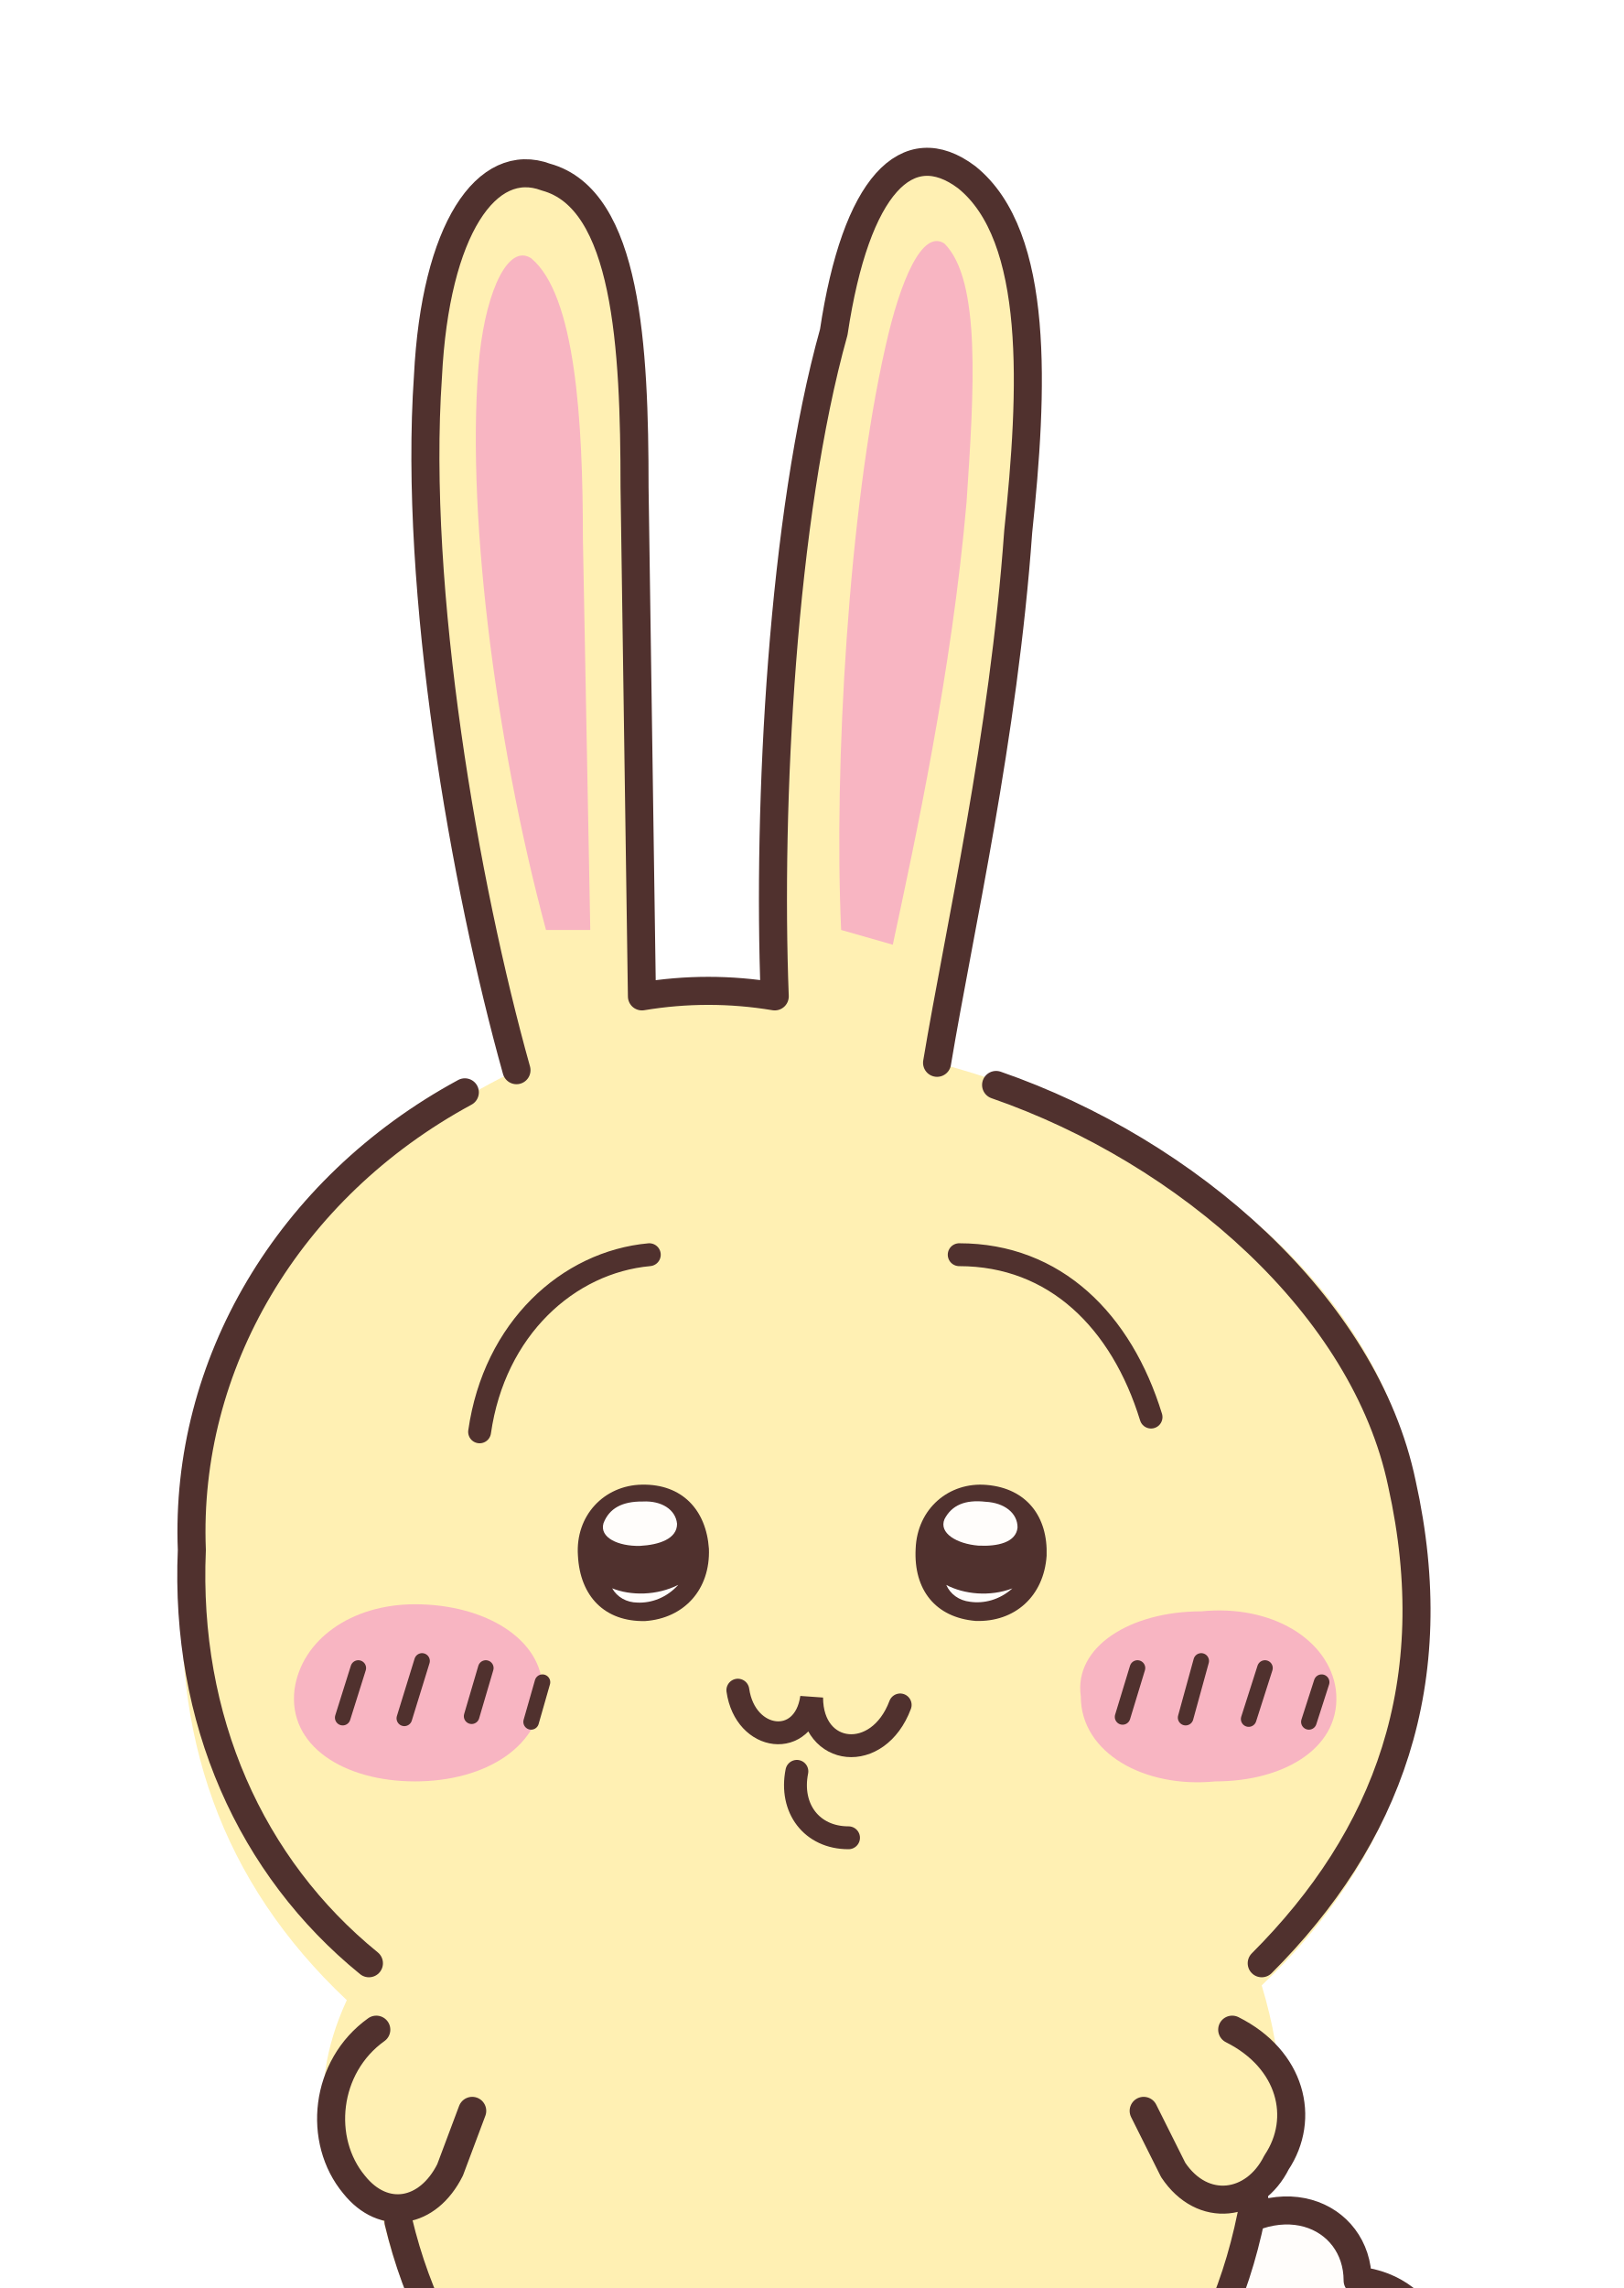
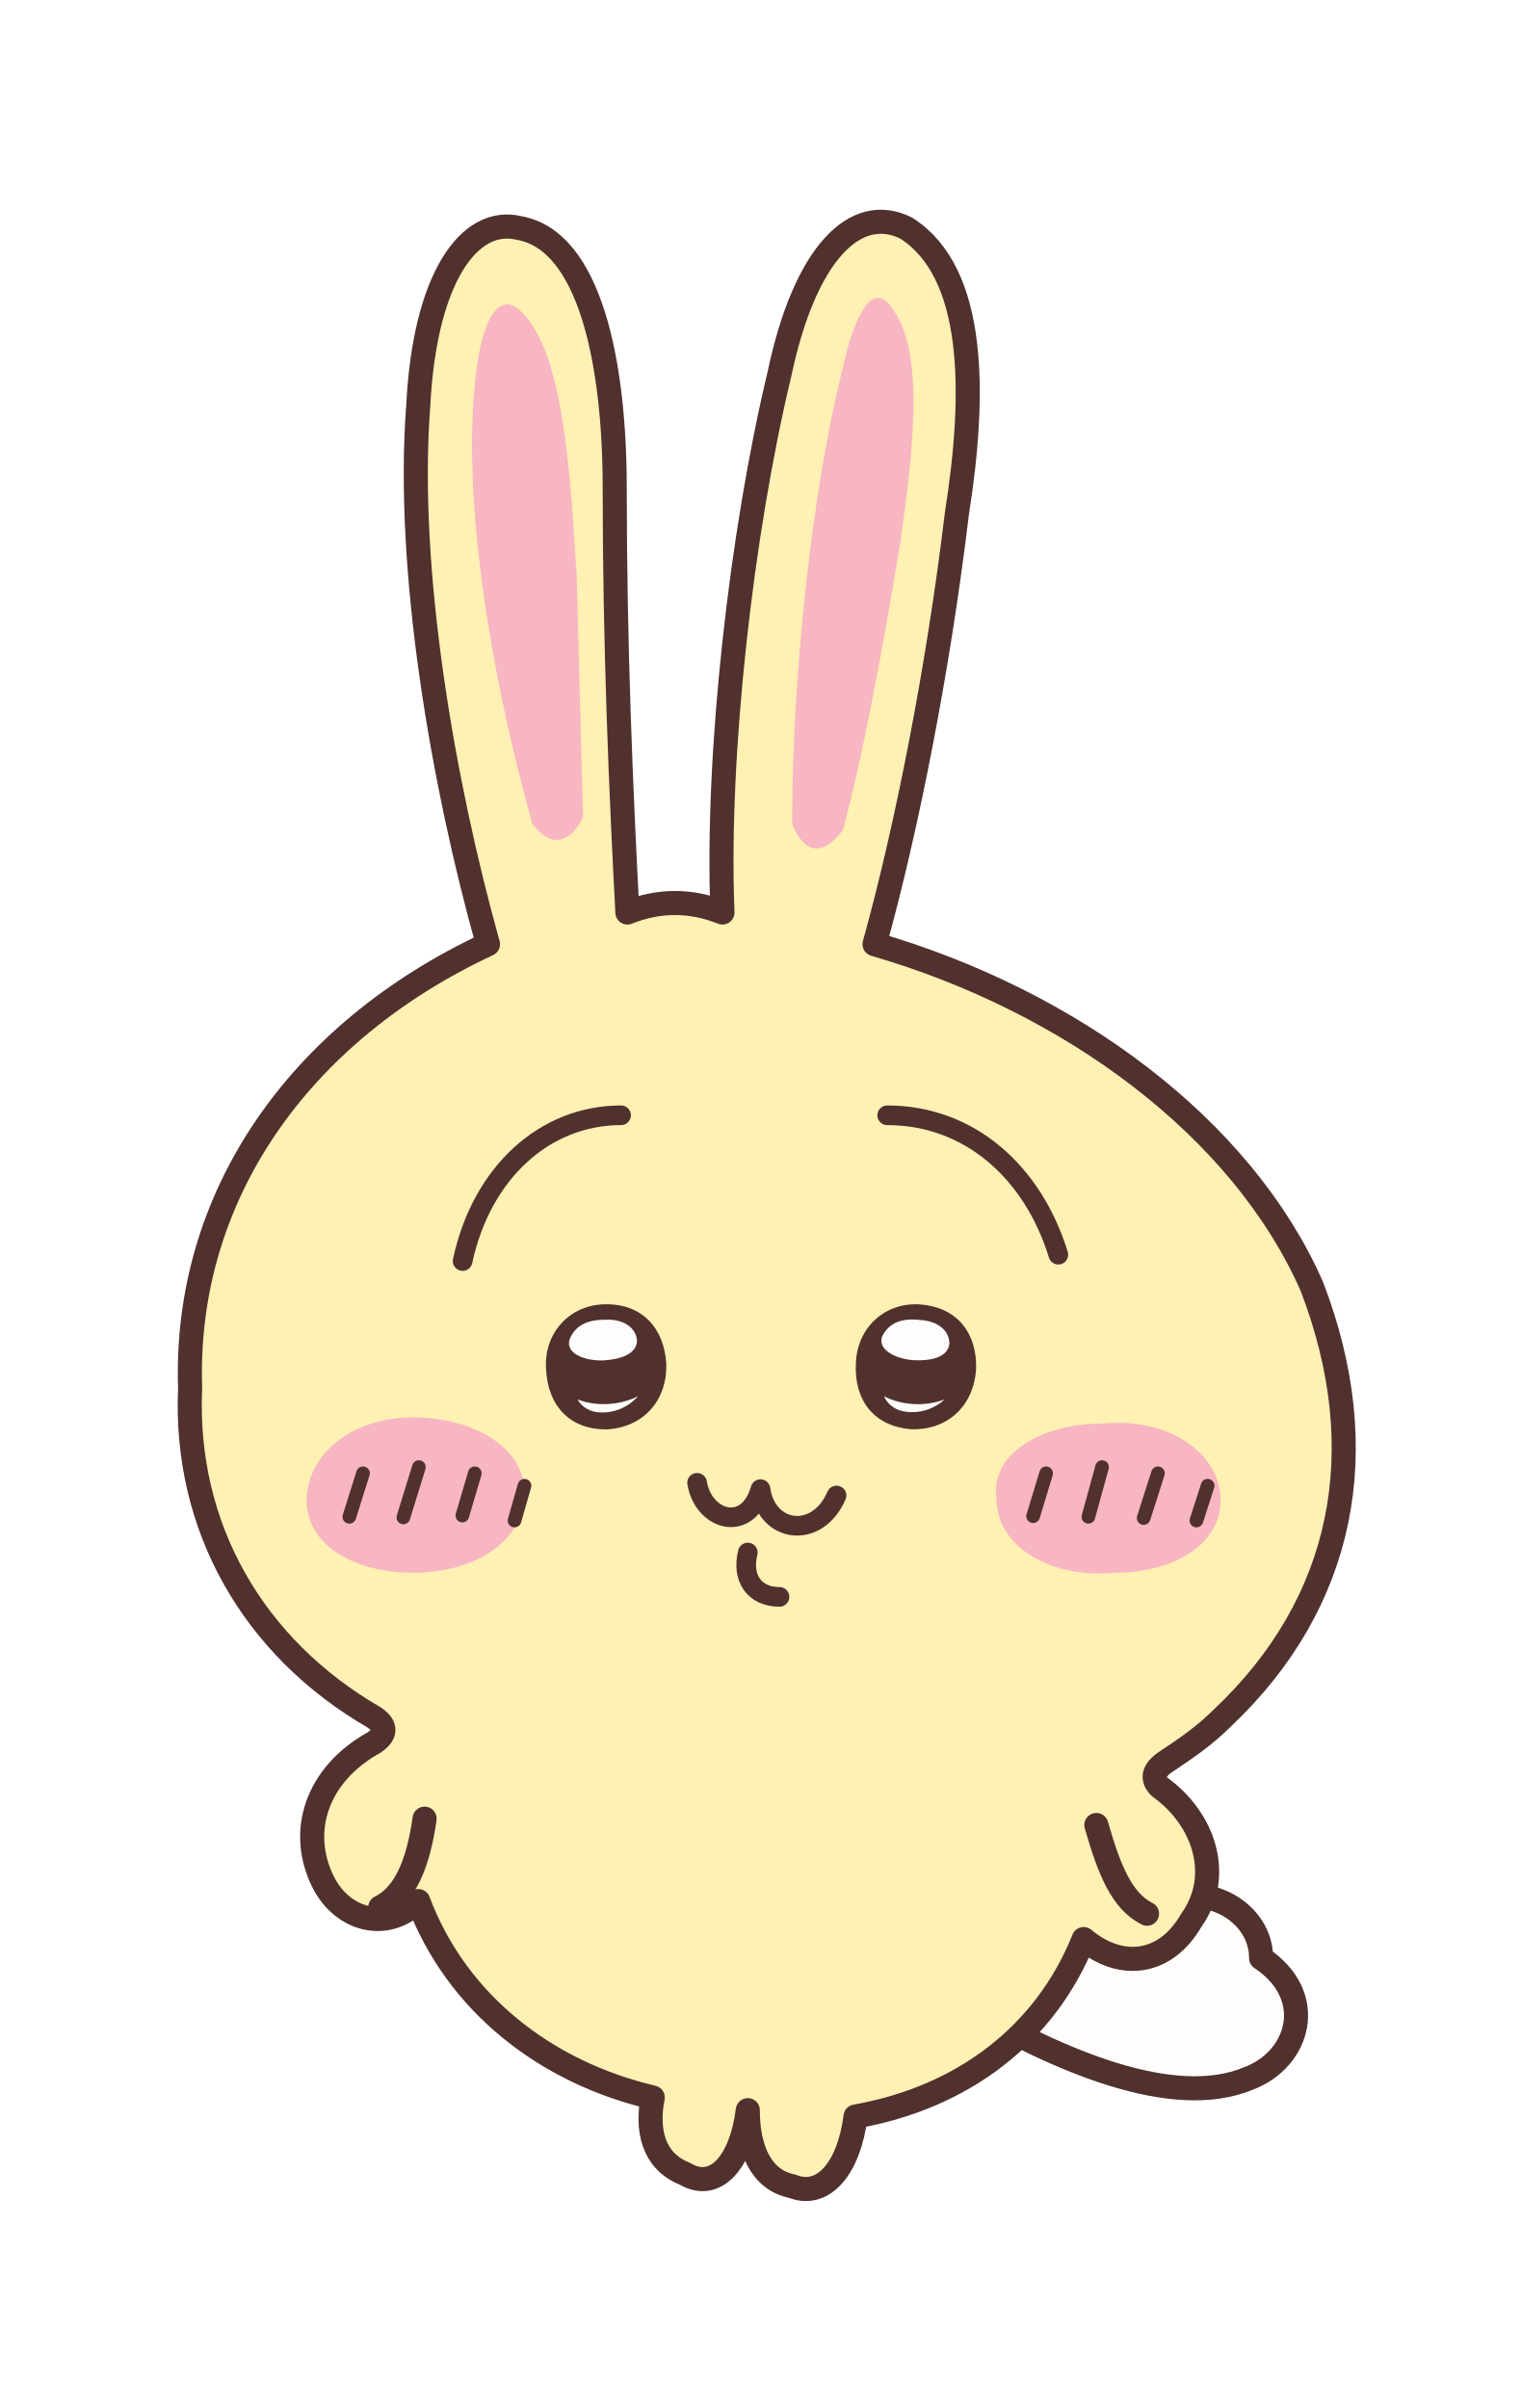
- <svg xmlns="http://www.w3.org/2000/svg" viewBox="-110 -205 220 310" fill="none" role="img" aria-labelledby="title">
+ <svg xmlns="http://www.w3.org/2000/svg" viewBox="-120 -210 240 380" fill="none" role="img" aria-labelledby="title">
  <defs>
    <g id="eye-bright" stroke="none">
      <path fill="#50312e" d="M-10-.1C-10.1-6.3-5.4-10.7.4-10.5 6.6-10.3 10.1-6.1 10.2-.1 10.1 6.2 5.8 10.4-.2 10.5-6.4 10.3-10 6.2-10-.1Z" />
      <path fill="#fffdfb" d="M-5.8-4.9C-4.8-7.1-2.8-8.1.4-7.9c2.9 0 5 1.5 5.1 3.7C5.4-1.9 2.6-1.1-.4-1.1-3.7-1.2-6.6-2.7-5.8-4.9Z" />
      <path fill="#fffdfb" d="M-5 5.2c2.8 1.3 6.8 1.5 10.2 0C3.3 7.1.9 7.8-1.2 7.6-2.9 7.5-4.3 6.6-5 5.2Z" />
    </g>
    <g id="eyes-bright">
      <use href="#eye-bright" transform="translate(-26 5) rotate(-3)" />
      <use href="#eye-bright" transform="translate(26 5) rotate(3)" />
    </g>
    <g id="cheeks" stroke="none" fill="#f8b5c2">
      <path d="M-73 28c1-7 8-12 17-12 10 0 18 5 18 12 0 8-8 13-18 13-10 0-18-5-17-13Z" />
      <path d="M38 29c-1-7 7-12 17-12 10-1 18 4 19 11 1 8-7 13-17 13-10 1-19-4-19-12Z" />
      <g stroke="#50312e" stroke-width="2.2" stroke-linecap="round">
        <path d="M-64 25l-2.2 7M-55 24l-2.5 8.1M-46 25l-2 6.8M-38 27l-1.6 5.6M46 25l-2.1 6.9M55 24l-2.2 8M64 25l-2.3 7.2M72 27l-1.8 5.6" />
      </g>
    </g>
    <g id="usagi-body" stroke="#50312e" stroke-width="3.8" stroke-linecap="round" stroke-linejoin="round">
-       <path fill="#fffdfb" d="M53 100c10-10 21-5 21 4 10 1 14 12 6 18-7 6-19 3-26-2" />
-       <path fill="#fff0b3" stroke="none" d="M-40-60c-7-25-14-65-12-94 1-20 8-30 16-27 11 3 12 23 12 42l1 69c6-1 12-1 18 0-1-26 1-65 8-90 3-20 10-27 18-21 10 8 9 29 7 48-2 28-8 54-11 72C54-51 78-29 82-2c5 27-3 49-21 66 3 10 4 21-1 29-4 23-17 38-34 43-4 1-7 3-11 3-1 9-5 14-10 12-5-1-7-6-7-12-1 10-5 14-10 11-5-3-6-8-6-13-21-4-35-20-40-41-8-6-11-17-5-30-17-16-24-36-22-60 0-28 18-53 45-66Z" />
-       <path d="M-40-60c-7-25-14-65-12-94 1-20 8-30 16-27 11 3 12 23 12 42l1 69c6-1 12-1 18 0-1-26 1-65 8-90 3-20 10-27 18-21 10 8 9 29 7 48-2 28-8 54-11 72" />
-       <path fill="#f8b5c2" stroke="none" d="M-36-79c-7-26-11-58-9-78 1-9 4-15 7-13 6 5 7 22 7 38l1 53ZM4-79c-1-22 1-57 6-79 2-9 5-16 8-14 5 5 4 20 3 35-2 23-7 46-10 60Z" />
-       <path d="M-47-57C-71-44-85-20-84 5c-1 23 8 43 24 56M25-58C51-49 75-28 80-4c6 27-2 48-19 65" />
-       <path d="M-56 96c5 21 19 37 38 41 0 5 1 10 6 13 5 3 9-1 10-11 0 6 2 11 7 12 5 2 9-3 10-12 4 0 7-2 11-3 17-5 30-20 34-43" />
-       <path fill="#fff0b3" d="M-59 70c-7 5-8 15-3 21 4 5 10 4 13-2l3-8M57 70c8 4 10 12 6 18-3 6-10 7-14 1l-4-8" />
+       <path fill="#fffdfb" d="M33 91c9-12 25-12 30-1 8-3 16 2 16 9 9 6 6 16-2 19-12 5-30-3-44-11Z" />
+       <path fill="#fff0b3" d="M-43-61C-50-86-56-120-54-146c1-20 8-30 16-28 11 2 15 21 15 41 0 25 1 48 2 67 5-2 10-2 15 0-1-25 3-60 9-85 4-19 12-27 20-23 11 7 11 26 8 45-3 25-8 50-13 68C49-52 76-32 87-7c10 26 5 50-14 68-3 3-6 5-9 7q-3 2-1 4c7 5 10 14 5 21-4 7-11 8-17 3-6 15-19 25-36 28-1 8-5 13-10 11-5-1-7-6-7-12-1 8-5 13-10 10-5-2-6-7-5-12-17-4-31-15-37-31-5 5-12 3-15-3-4-8-1-17 8-22q3-2 0-4C-80 50-91 31-90 9c-1-30 17-56 47-70Z" />
+       <path fill="#f8b5c2" stroke="none" d="M-36-80c-7-25-11-52-9-70 1-10 4-15 8-10 6 7 7 25 8 41l1 38c-2 4-5 5-8 1ZM5-80c0-23 3-52 8-72 2-9 5-14 8-9 5 7 3 23 1 37-3 18-6 34-9 45-3 4-6 4-8-1Z" />
+       <path fill="none" d="M-53 77c-1 7-3 12-7 14M53 78c2 7 4 12 8 14" />
    </g>
    <g id="usagi-face-bright">
-       <use href="#cheeks" transform="translate(0 -3) scale(.96)" />
-       <use href="#eyes-bright" transform="translate(0 1) scale(.88)" />
-       <g stroke="#50312e" stroke-width="3.1" stroke-linecap="round" fill="none">
-         <path d="M-45-11c2-14 12-23 23-24M20-35c13 0 22 9 26 22M-10 24c1 7 9 8 10 1 0 8 9 9 12 1" />
-         <path d="M-2 35c-1 5 2 9 7 9" />
+       <use href="#cheeks" transform="translate(0 -2) scale(.98)" />
+       <use href="#eyes-bright" transform="translate(0 1) scale(.94)" />
+       <g stroke="#50312e" stroke-width="3.1" stroke-linecap="round" stroke-linejoin="round" fill="none">
+         <path d="M-47-11c3-14 13-23 25-23M20-34c13 0 23 9 27 22" />
+         <path d="M-10 24c1 6 8 8 10 1 1 7 9 8 12 1M-2 35c-1 4 1 7 5 7" />
      </g>
    </g>
    <g id="usagi-bright">
      <use href="#usagi-body" />
      <use href="#usagi-face-bright" />
    </g>
  </defs>
  <use href="#usagi-bright" />
</svg>
